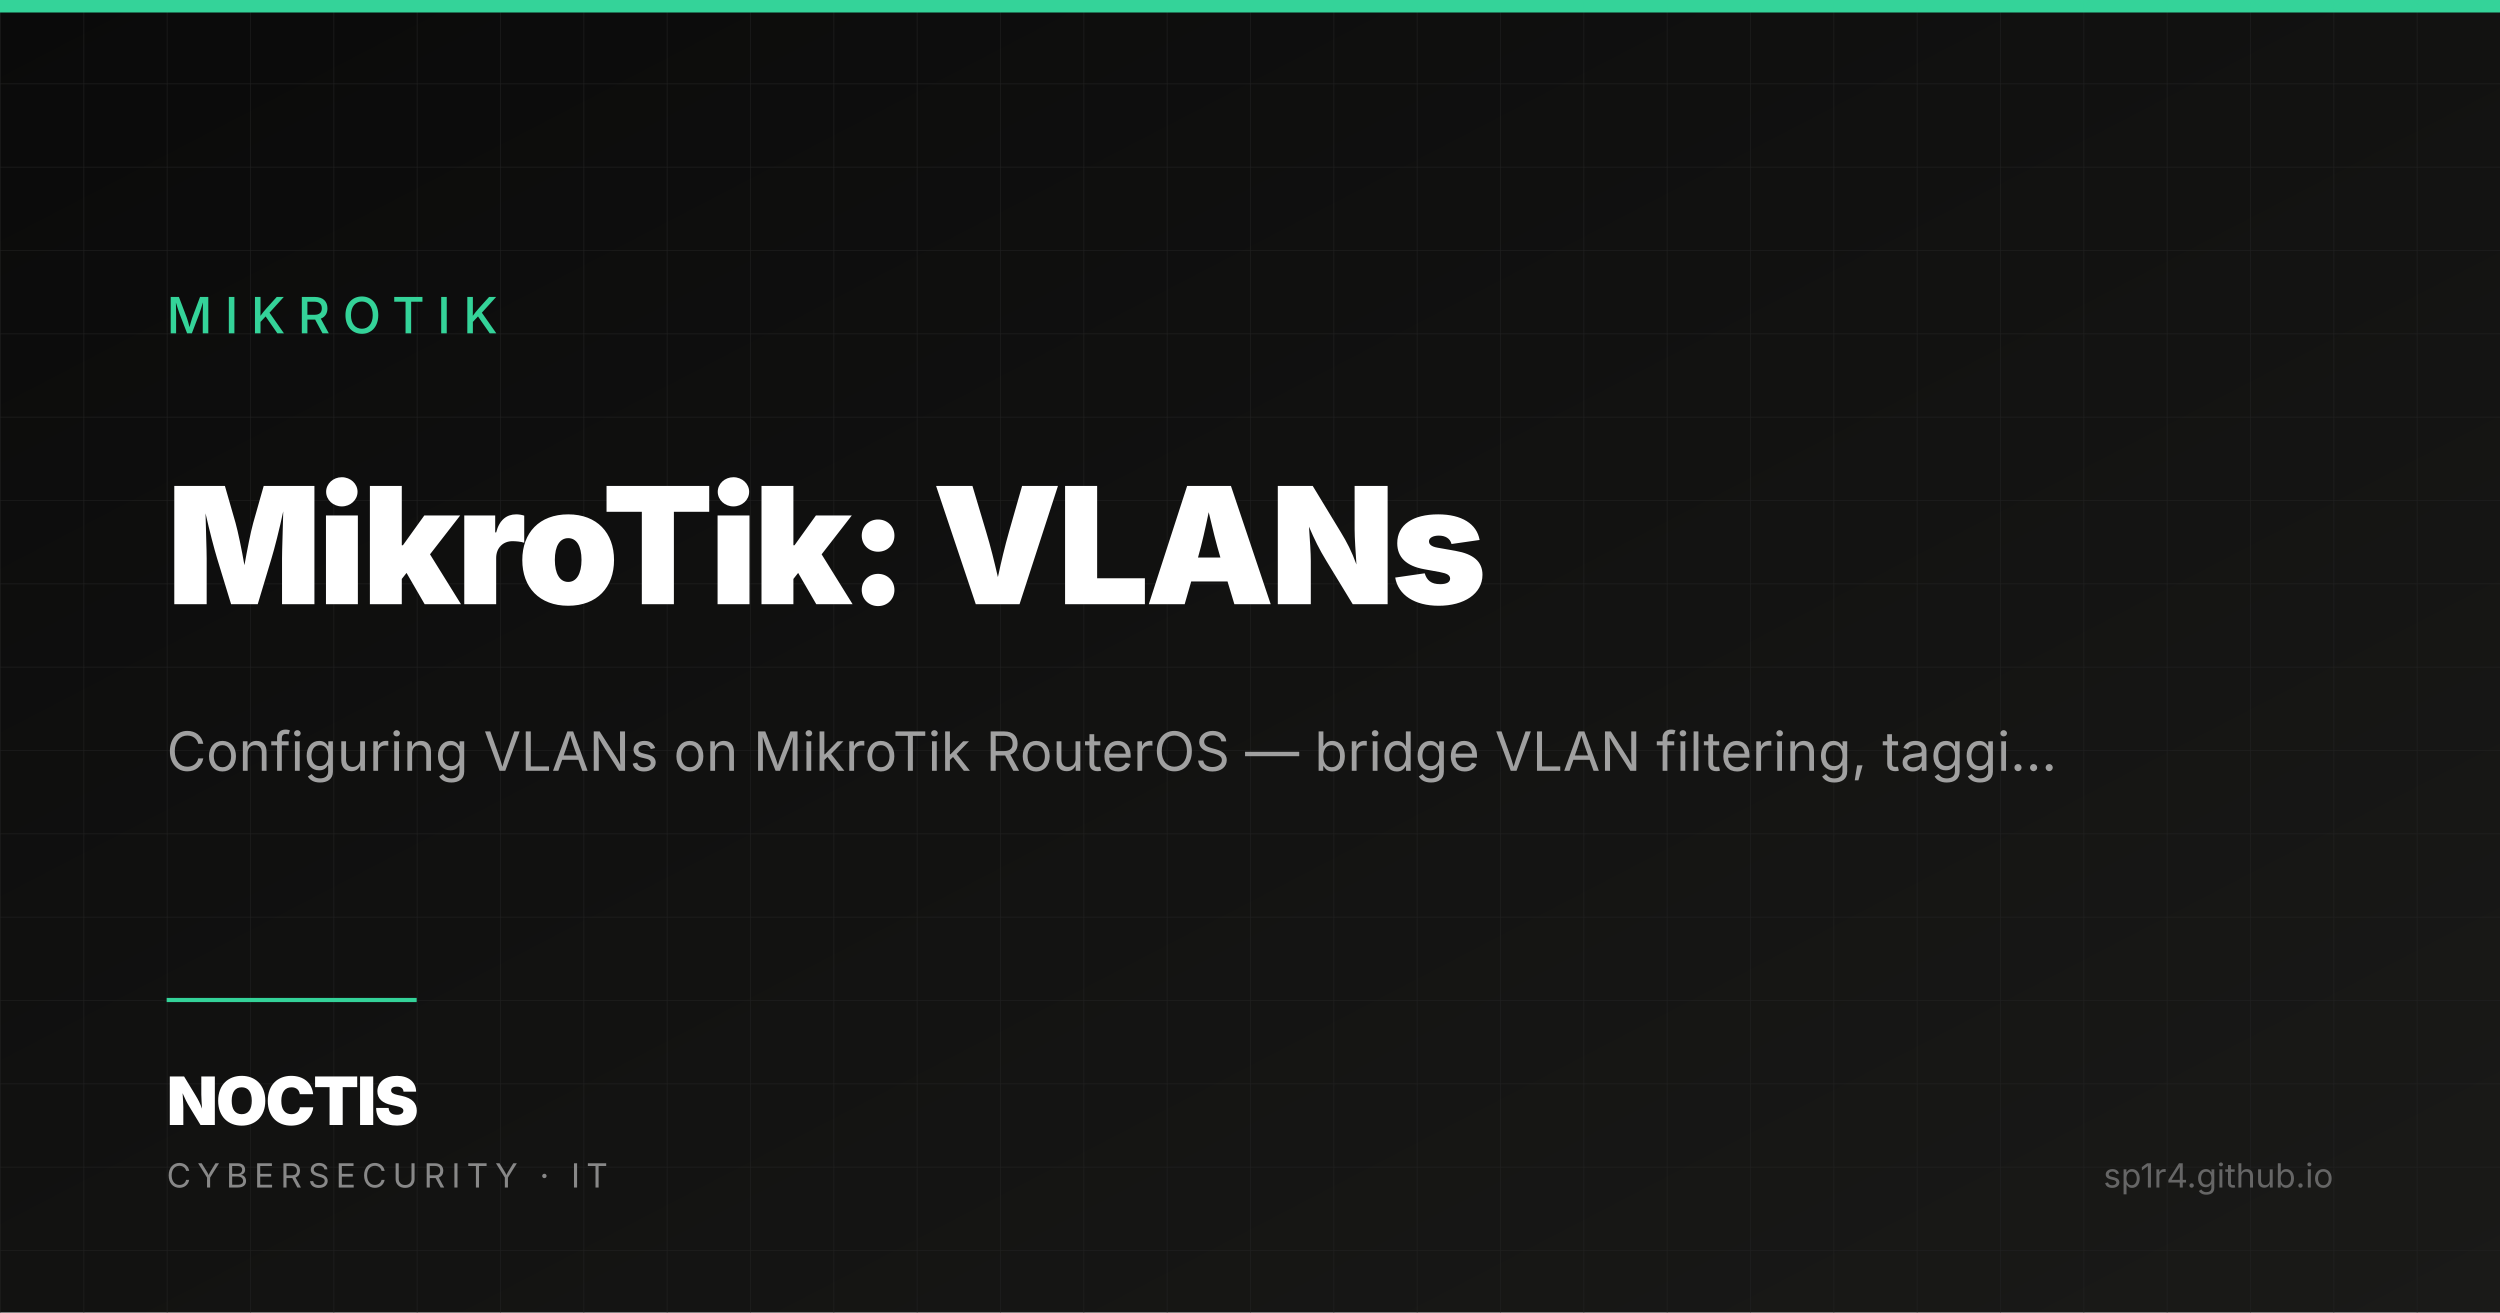
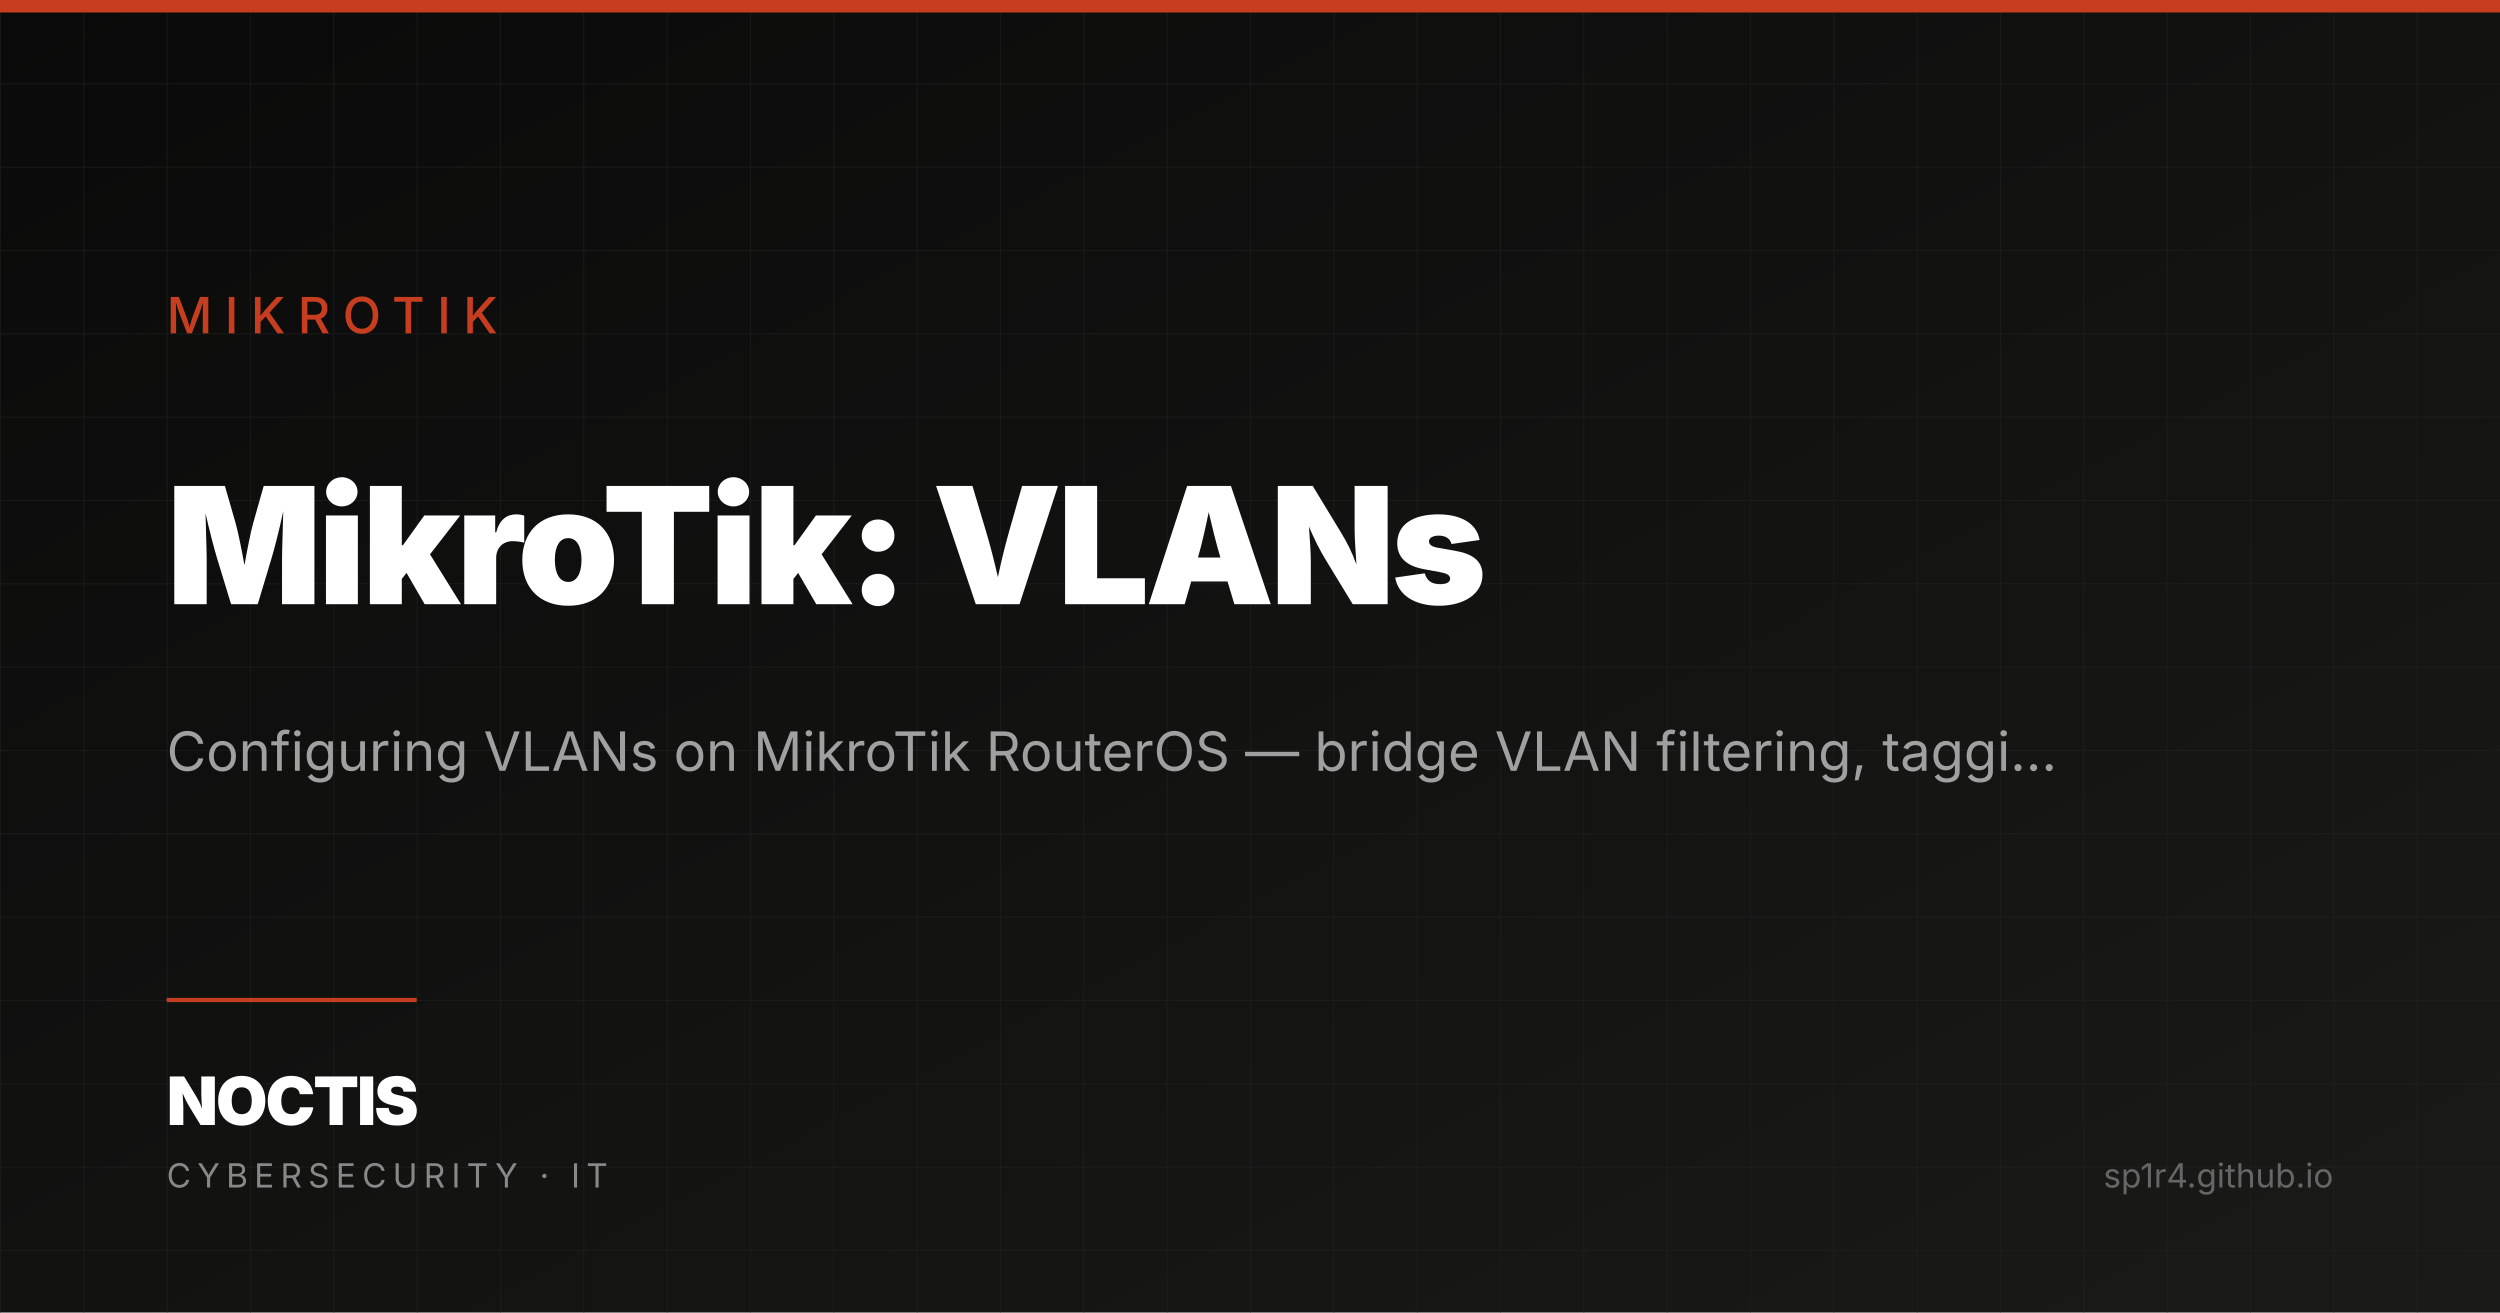
<svg xmlns="http://www.w3.org/2000/svg" viewBox="0 0 1200 630" width="1200" height="630">
  <defs>
    <linearGradient id="bg" x1="0" y1="0" x2="1" y2="1">
      <stop offset="0%" stop-color="#0a0a0a" />
      <stop offset="100%" stop-color="#1a1a18" />
    </linearGradient>
    <pattern id="grid" width="40" height="40" patternUnits="userSpaceOnUse">
      <path d="M 40 0 L 0 0 0 40" fill="none" stroke="#222" stroke-width="0.5" />
    </pattern>
  </defs>
  <rect width="1200" height="630" fill="url(#bg)" />
  <rect width="1200" height="630" fill="url(#grid)" />
-   <rect x="0" y="0" width="1200" height="6" fill="#34d399" />
-   <text x="80" y="160" font-family="Inter, Helvetica, Arial, sans-serif" font-size="24" font-weight="500" fill="#34d399" letter-spacing="6">MIKROTIK</text>
+   <rect x="0" y="0" width="1200" height="6" fill="#c63d1f" />
+   <text x="80" y="160" font-family="Inter, Helvetica, Arial, sans-serif" font-size="24" font-weight="500" fill="#c63d1f" letter-spacing="6">MIKROTIK</text>
  <text x="80" y="290" font-family="Inter, Helvetica, Arial, sans-serif" font-size="78" font-weight="900" fill="#ffffff" letter-spacing="-2">MikroTik: VLANs</text>
  <text x="80" y="370" font-family="Inter, Helvetica, Arial, sans-serif" font-size="26" font-weight="400" fill="#a0a0a0">Configuring VLANs on MikroTik RouterOS — bridge VLAN filtering, taggi…</text>
-   <line x1="80" y1="480" x2="200" y2="480" stroke="#34d399" stroke-width="2" />
+   <line x1="80" y1="480" x2="200" y2="480" stroke="#c63d1f" stroke-width="2" />
  <text x="80" y="540" font-family="Inter, Helvetica, Arial, sans-serif" font-size="32" font-weight="900" fill="#ffffff" letter-spacing="-1">NOCTIS</text>
  <text x="80" y="570" font-family="Inter, Helvetica, Arial, sans-serif" font-size="16" font-weight="400" fill="#888" letter-spacing="3">CYBERSECURITY · IT</text>
  <text x="1120" y="570" font-family="Inter, Helvetica, Arial, sans-serif" font-size="16" font-weight="400" fill="#666" text-anchor="end">sp1r4.github.io</text>
</svg>
